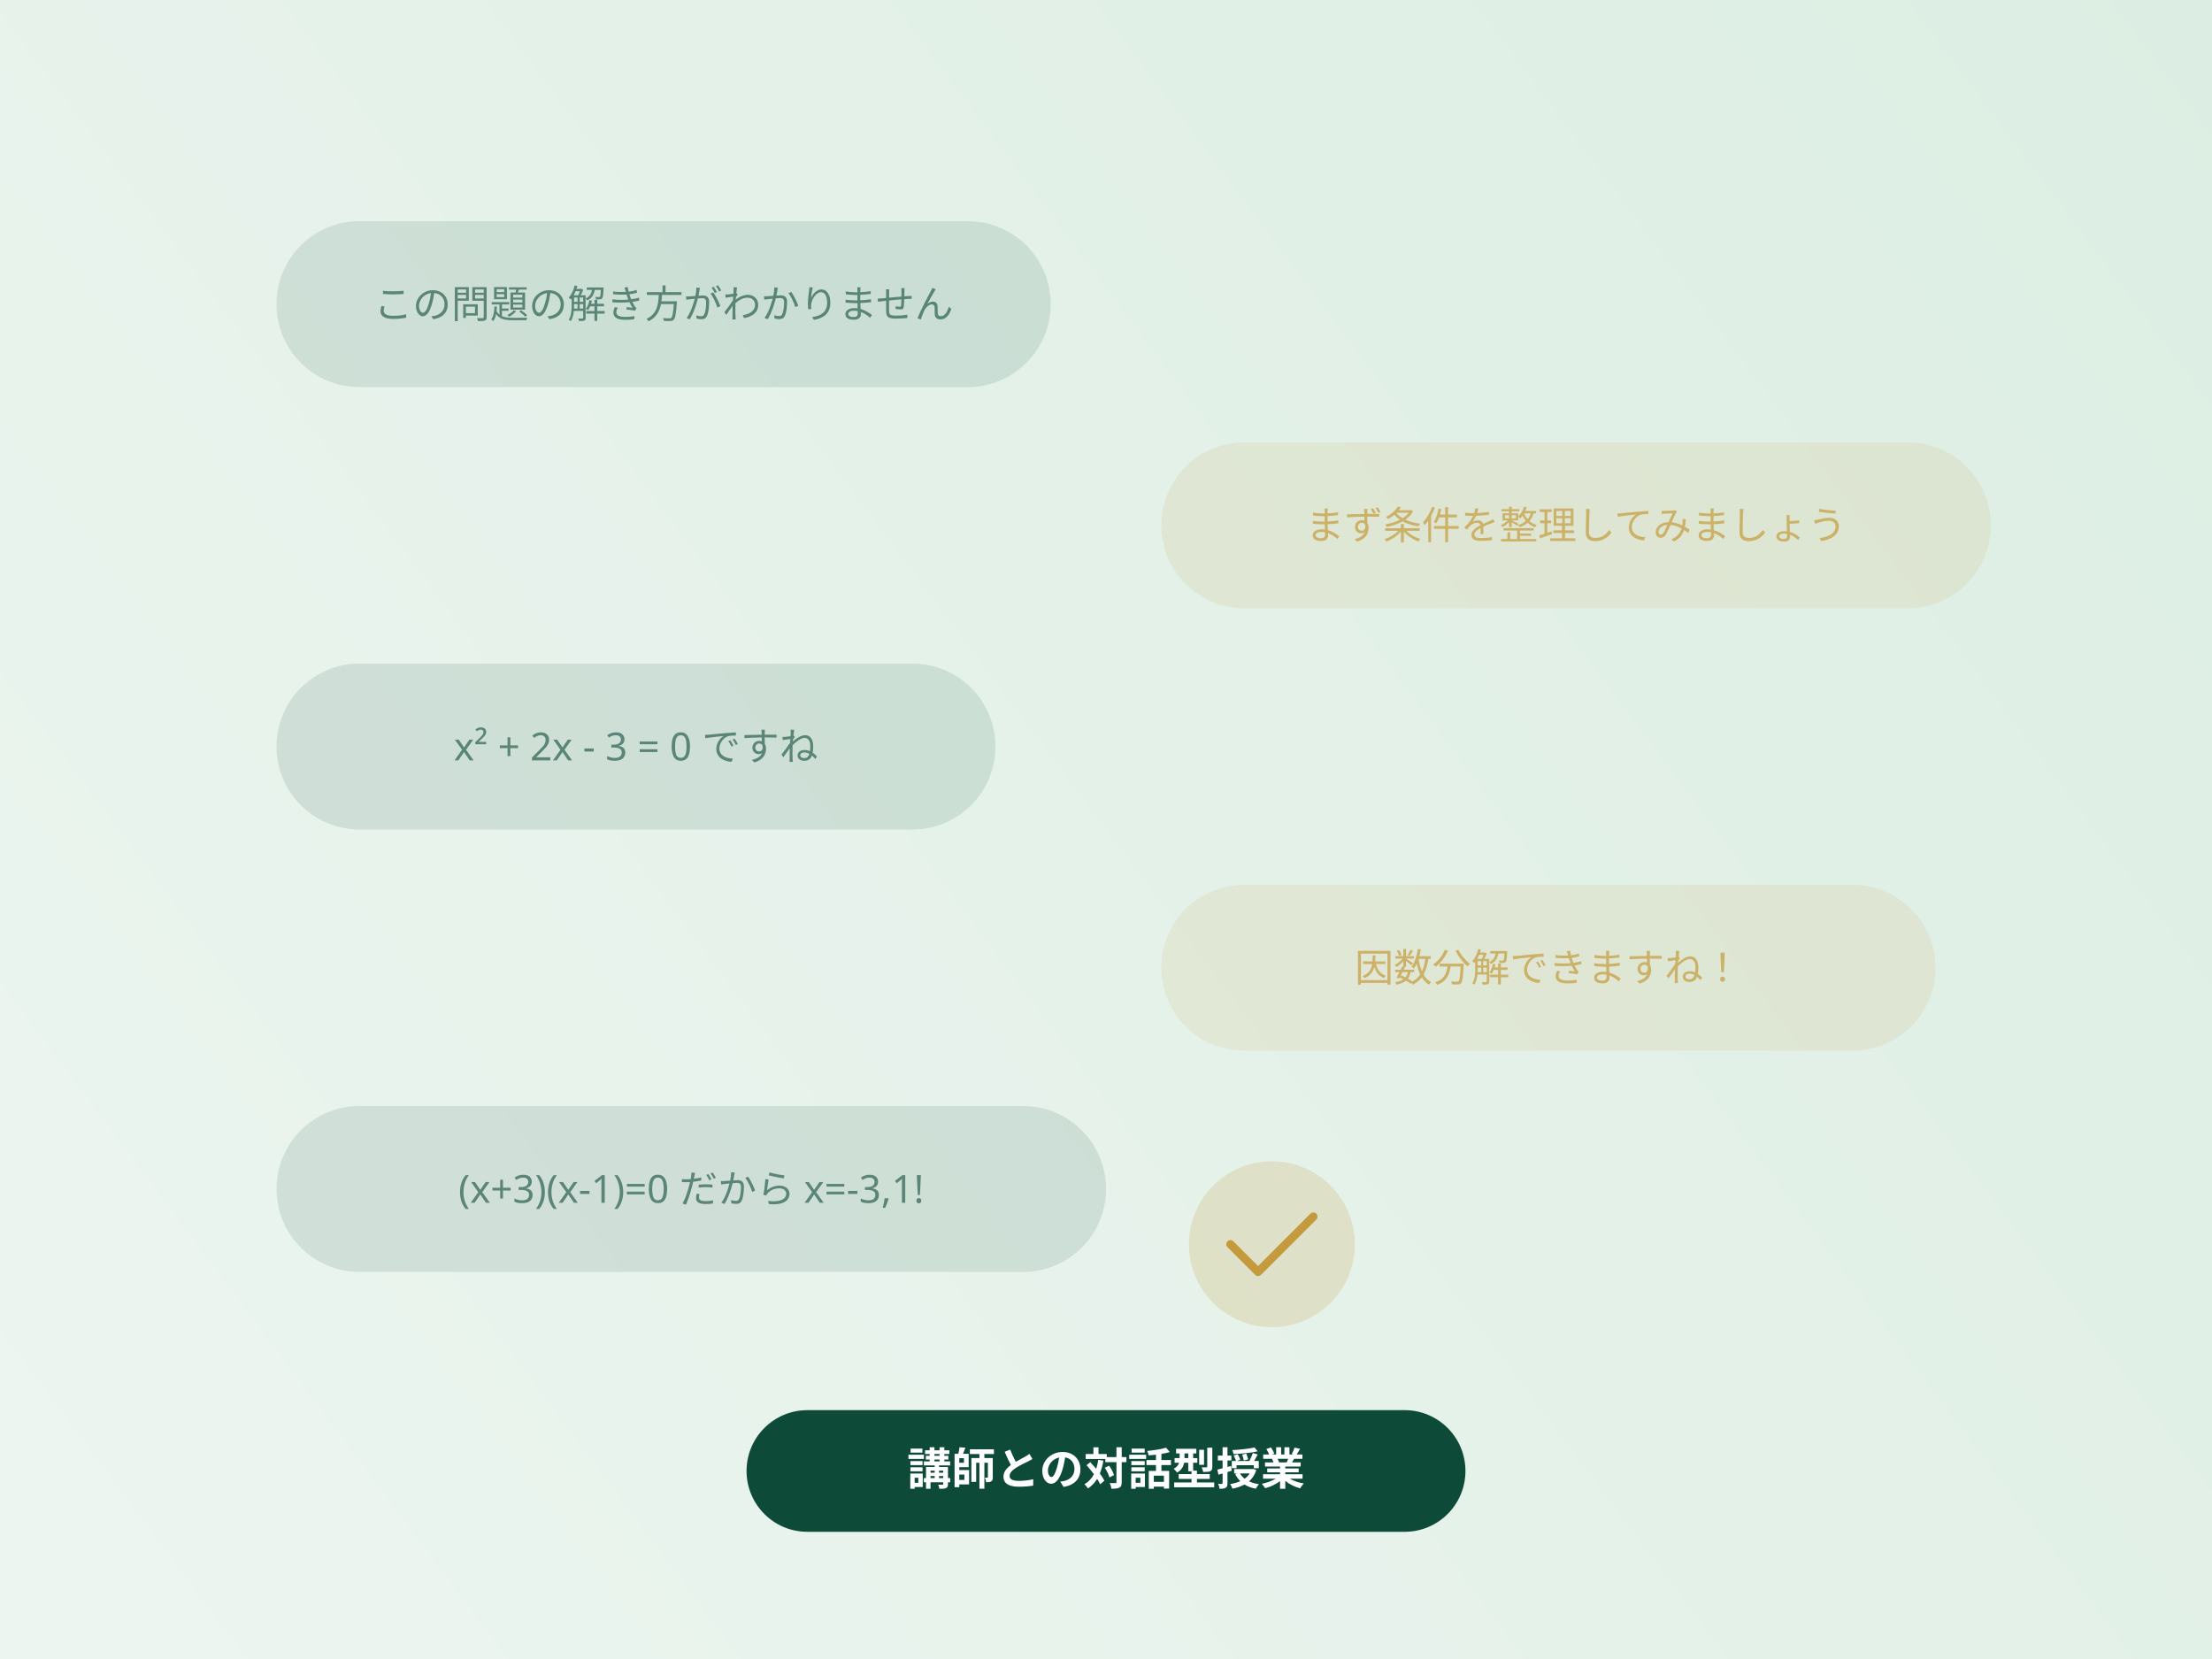
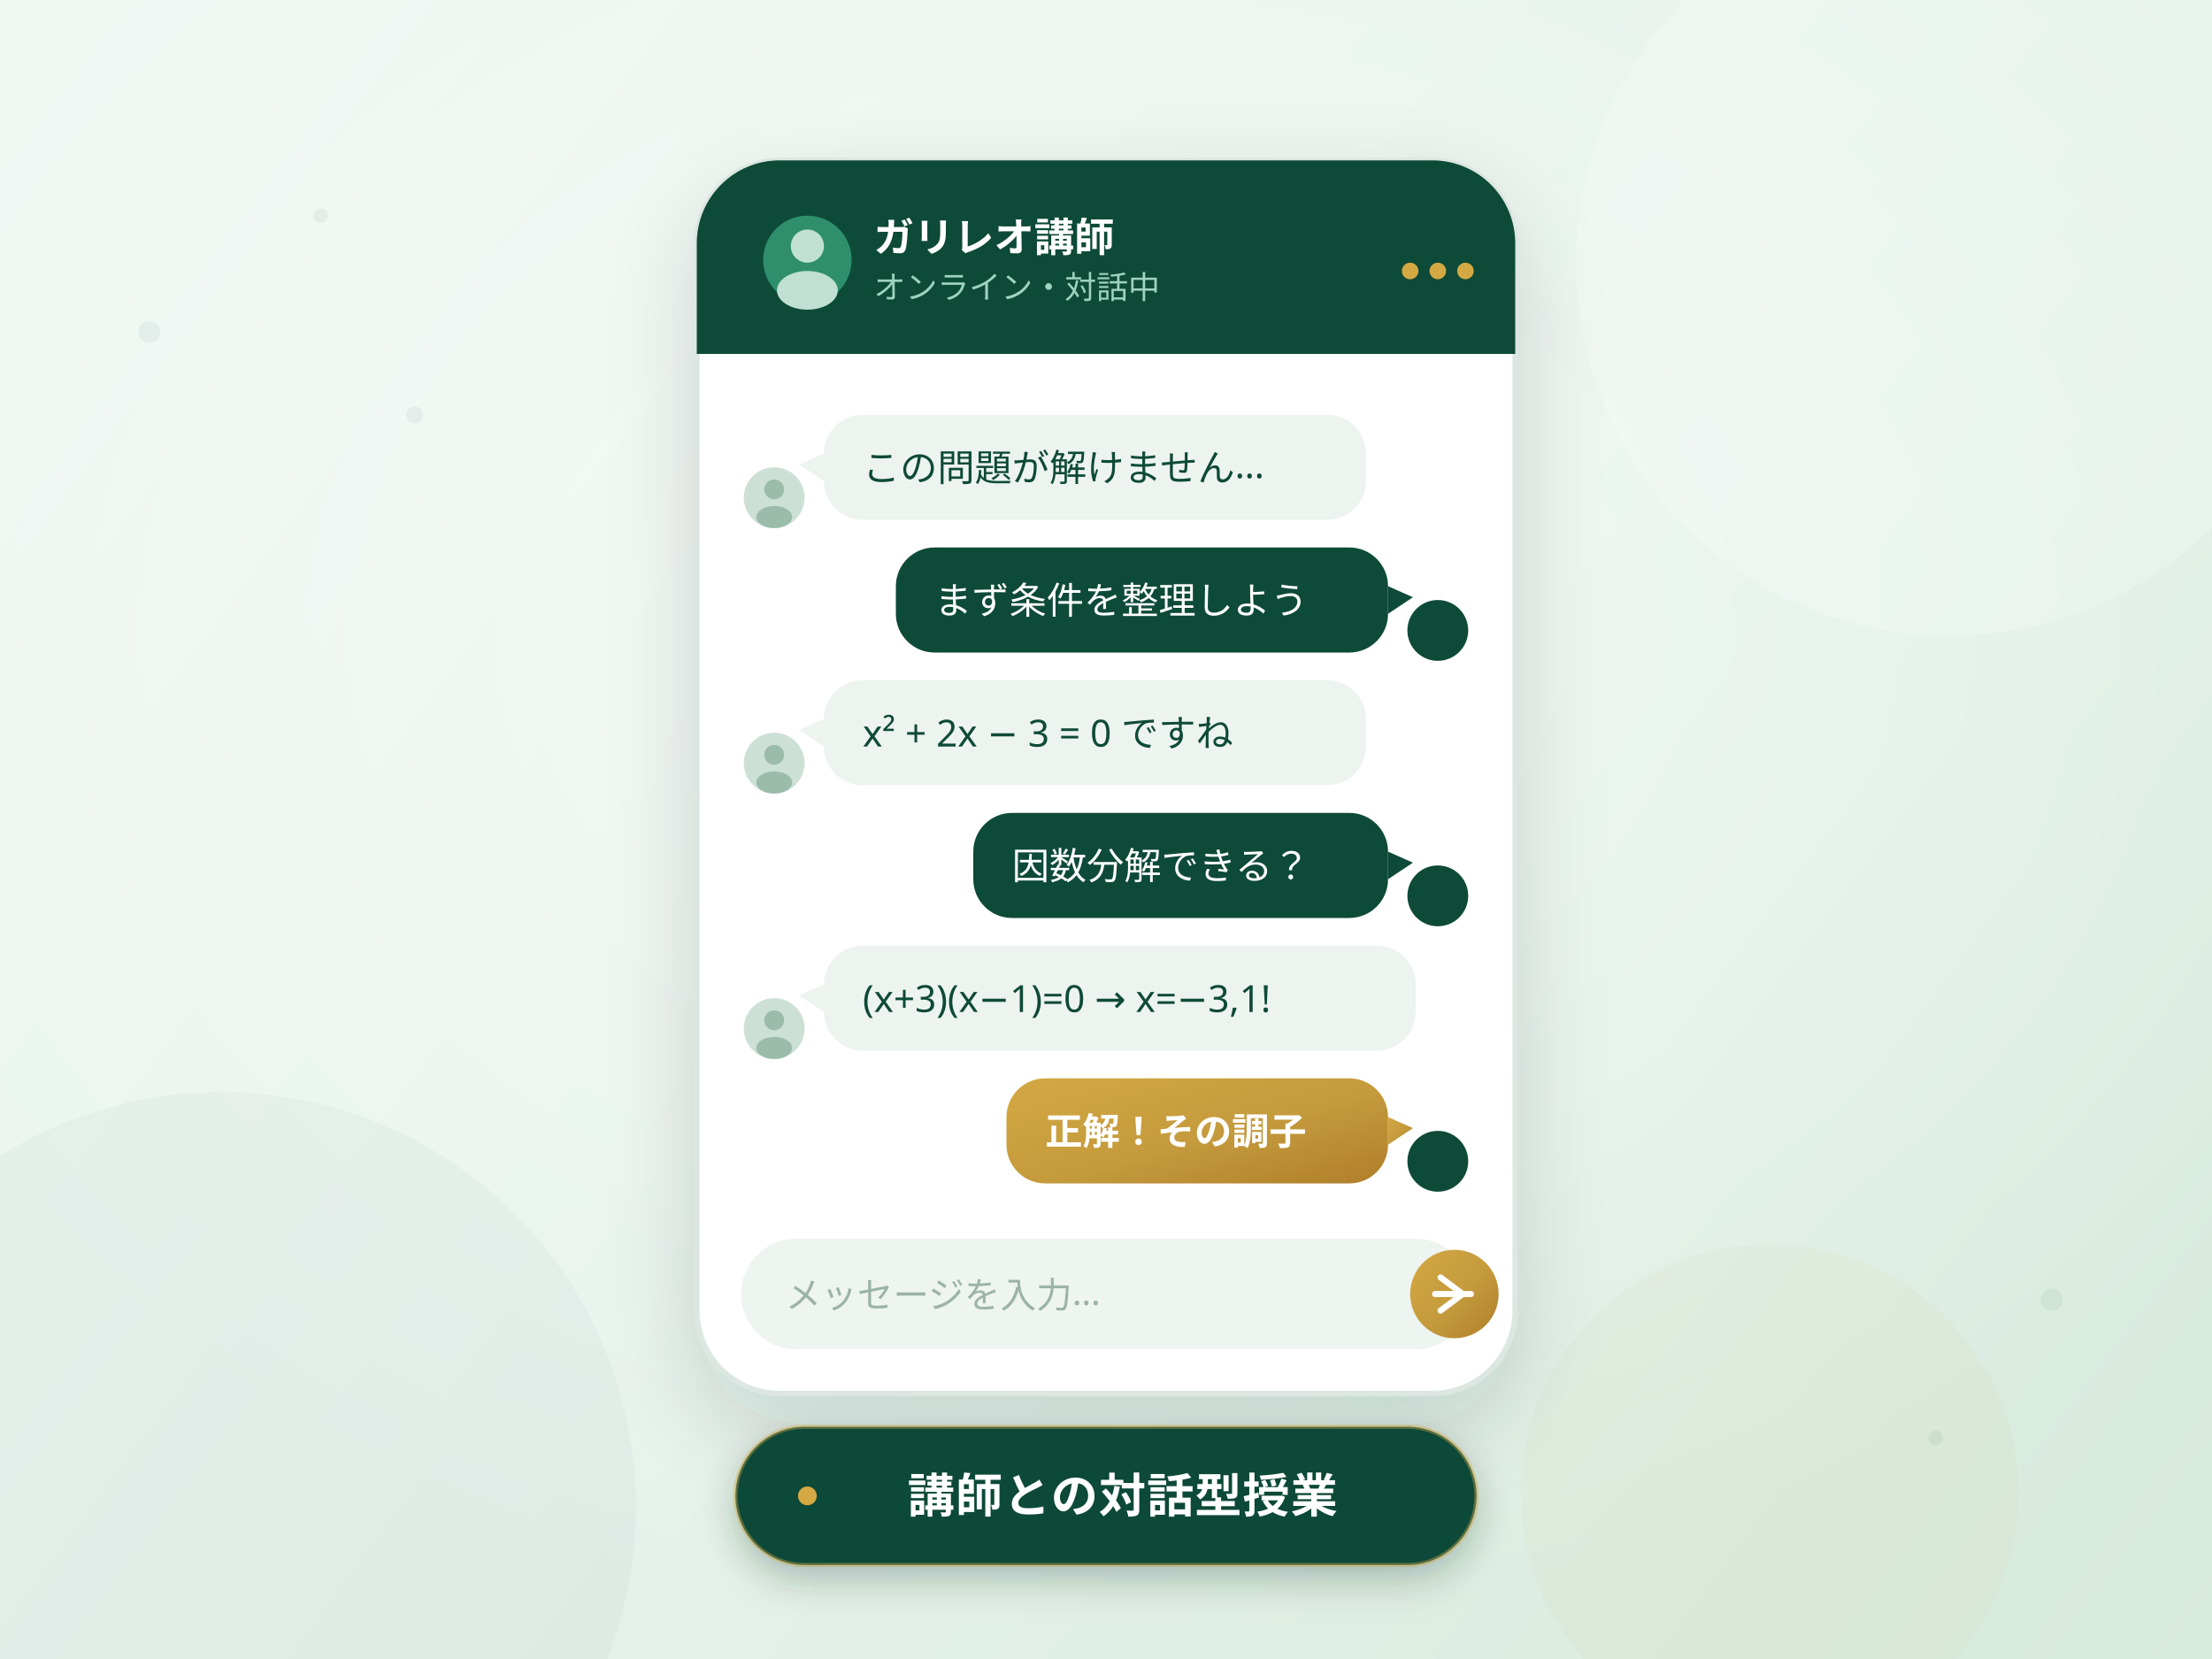
<svg xmlns="http://www.w3.org/2000/svg" viewBox="0 0 800 600" fill="none">
  <defs>
-     <linearGradient id="bg3" x1="0" y1="600" x2="800" y2="0" gradientUnits="userSpaceOnUse">
-       <stop offset="0%" stop-color="#EDF5F0" />
-       <stop offset="100%" stop-color="#DCEEE3" />
+     <linearGradient id="bg3" x1="0" y1="0" x2="800" y2="600" gradientUnits="userSpaceOnUse">
+       <stop offset="0%" stop-color="#F1F8F4" />
+       <stop offset="55%" stop-color="#E4F1E9" />
+       <stop offset="100%" stop-color="#D6EADD" />
    </linearGradient>
+     <linearGradient id="gold3" x1="0" y1="0" x2="1" y2="1">
+       <stop offset="0%" stop-color="#D4A843" />
+       <stop offset="55%" stop-color="#C49A3C" />
+       <stop offset="100%" stop-color="#B07E2A" />
+     </linearGradient>
+     <linearGradient id="screen3" x1="0" y1="0" x2="0" y2="1">
+       <stop offset="0%" stop-color="#1c6b51" />
+       <stop offset="100%" stop-color="#0E4A38" />
+     </linearGradient>
+     <linearGradient id="paper3" x1="0" y1="0" x2="0" y2="1">
+       <stop offset="0%" stop-color="#ffffff" />
+       <stop offset="100%" stop-color="#F4F9F6" />
+     </linearGradient>
+     <radialGradient id="glow3" cx="50%" cy="38%" r="62%">
+       <stop offset="0%" stop-color="#ffffff" stop-opacity=".55" />
+       <stop offset="100%" stop-color="#ffffff" stop-opacity="0" />
+     </radialGradient>
+     <filter id="soft3" x="-40%" y="-40%" width="180%" height="180%">
+       <feDropShadow dx="0" dy="12" stdDeviation="16" flood-color="#0A3228" flood-opacity=".16" />
+     </filter>
+     <filter id="soft23" x="-50%" y="-50%" width="200%" height="200%">
+       <feDropShadow dx="0" dy="5" stdDeviation="7" flood-color="#0A3228" flood-opacity=".18" />
+     </filter>
+     <filter id="pillS" x="-30%" y="-60%" width="160%" height="260%">
+       <feDropShadow dx="0" dy="5" stdDeviation="7" flood-color="#0A3228" flood-opacity=".28" />
+     </filter>
  </defs>
  <rect width="800" height="600" fill="url(#bg3)" />
-   <g transform="translate(100,80)">
-     <rect width="280" height="60" rx="30" fill="#0E4A38" opacity=".12" />
-     <text x="140" y="35" text-anchor="middle" fill="#0E4A38" font-size="14" font-family="sans-serif" opacity=".6">この問題の解き方がわかりません</text>
+   <rect width="800" height="600" fill="url(#glow3)" />
+   <g>
+     <circle cx="705" cy="95" r="135" fill="#ffffff" opacity=".22" />
+     <circle cx="80" cy="545" r="150" fill="#0E4A38" opacity=".035" />
+     <circle cx="640" cy="540" r="90" fill="#C49A3C" opacity=".05" />
  </g>
-   <g transform="translate(420,160)">
-     <rect width="300" height="60" rx="30" fill="#C49A3C" opacity=".12" />
-     <text x="150" y="35" text-anchor="middle" fill="#C49A3C" font-size="14" font-family="sans-serif" opacity=".7">まず条件を整理してみましょう</text>
+   <g fill="#0E4A38" opacity=".06">
+     <circle cx="54" cy="120" r="4" />
+     <circle cx="116" cy="78" r="2.6" />
+     <circle cx="150" cy="150" r="3" />
+     <circle cx="742" cy="470" r="4" />
+     <circle cx="700" cy="520" r="2.6" />
  </g>
-   <g transform="translate(100,240)">
-     <rect width="260" height="60" rx="30" fill="#0E4A38" opacity=".12" />
-     <text x="130" y="35" text-anchor="middle" fill="#0E4A38" font-size="14" font-family="sans-serif" opacity=".6">x² + 2x - 3 = 0 ですね</text>
+   <g filter="url(#soft3)">
+     <rect x="252" y="58" width="296" height="446" rx="30" fill="#ffffff" />
  </g>
-   <g transform="translate(420,320)">
-     <rect width="280" height="60" rx="30" fill="#C49A3C" opacity=".12" />
-     <text x="140" y="35" text-anchor="middle" fill="#C49A3C" font-size="14" font-family="sans-serif" opacity=".7">因数分解できますね！</text>
+   <rect x="252" y="58" width="296" height="446" rx="30" fill="none" stroke="#dbe7e0" stroke-width="2" />
+   <path d="M252,88 a30,30 0 0 1 30,-30 h236 a30,30 0 0 1 30,30 v40 h-296 Z" fill="#0E4A38" />
+   <circle cx="292" cy="94" r="16" fill="#2f8e6c" />
+   <circle cx="292" cy="89" r="6" fill="#bfe0d2" />
+   <ellipse cx="292" cy="105" rx="11" ry="7" fill="#bfe0d2" />
+   <text x="316" y="91" fill="#fff" font-size="14.5" font-family="sans-serif" font-weight="700">ガリレオ講師</text>
+   <text x="316" y="108" fill="#9fd3bf" font-size="11.5" font-family="sans-serif">オンライン・対話中</text>
+   <circle cx="530" cy="98" r="3" fill="#D4A843" />
+   <circle cx="520" cy="98" r="3" fill="#D4A843" />
+   <circle cx="510" cy="98" r="3" fill="#D4A843" />
+   <circle cx="280" cy="180" r="11" fill="#cde0d6" />
+   <circle cx="280" cy="177" r="3.6" fill="#9bbcab" />
+   <ellipse cx="280" cy="187" rx="6.5" ry="4" fill="#9bbcab" />
+   <rect x="298" y="150" width="196" height="38" rx="14" fill="#EDF3EF" />
+   <path d="M298,164 l-9,4 l9,6 Z" fill="#EDF3EF" />
+   <text x="312" y="174" fill="#0E4A38" font-size="13.5" font-family="sans-serif">この問題が解けません…</text>
+   <circle cx="520" cy="228" r="11" fill="#0E4A38" />
+   <rect x="324" y="198" width="178" height="38" rx="14" fill="#0E4A38" />
+   <path d="M502,212 l9,4 l-9,6 Z" fill="#0E4A38" />
+   <text x="338" y="222" fill="#fff" font-size="13.5" font-family="sans-serif" font-weight="400">まず条件を整理しよう</text>
+   <circle cx="280" cy="276" r="11" fill="#cde0d6" />
+   <circle cx="280" cy="273" r="3.6" fill="#9bbcab" />
+   <ellipse cx="280" cy="283" rx="6.5" ry="4" fill="#9bbcab" />
+   <rect x="298" y="246" width="196" height="38" rx="14" fill="#EDF3EF" />
+   <path d="M298,260 l-9,4 l9,6 Z" fill="#EDF3EF" />
+   <text x="312" y="270" fill="#0E4A38" font-size="13.5" font-family="sans-serif">x² + 2x − 3 = 0 ですね</text>
+   <circle cx="520" cy="324" r="11" fill="#0E4A38" />
+   <rect x="352" y="294" width="150" height="38" rx="14" fill="#0E4A38" />
+   <path d="M502,308 l9,4 l-9,6 Z" fill="#0E4A38" />
+   <text x="366" y="318" fill="#fff" font-size="13.5" font-family="sans-serif" font-weight="400">因数分解できる？</text>
+   <circle cx="280" cy="372" r="11" fill="#cde0d6" />
+   <circle cx="280" cy="369" r="3.6" fill="#9bbcab" />
+   <ellipse cx="280" cy="379" rx="6.5" ry="4" fill="#9bbcab" />
+   <rect x="298" y="342" width="214" height="38" rx="14" fill="#EDF3EF" />
+   <path d="M298,356 l-9,4 l9,6 Z" fill="#EDF3EF" />
+   <text x="312" y="366" fill="#0E4A38" font-size="13.5" font-family="sans-serif">(x+3)(x−1)=0 → x=−3,1!</text>
+   <circle cx="520" cy="420" r="11" fill="#0E4A38" />
+   <rect x="364" y="390" width="138" height="38" rx="14" fill="url(#gold3)" />
+   <path d="M502,404 l9,4 l-9,6 Z" fill="url(#gold3)" />
+   <text x="378" y="414" fill="#fff" font-size="13.5" font-family="sans-serif" font-weight="700">正解！その調子</text>
+   <rect x="268" y="448" width="264" height="40" rx="20" fill="#EEF4F0" />
+   <text x="284" y="473" fill="#9bb3a8" font-size="13" font-family="sans-serif">メッセージを入力…</text>
+   <circle cx="526" cy="468" r="16" fill="url(#gold3)" />
+   <path d="M519,468 h13 M521,462 l8,6 l-8,6" stroke="#fff" stroke-width="2.2" fill="none" stroke-linecap="round" stroke-linejoin="round" />
+   <g filter="url(#pillS)">
+     <rect x="266" y="516" width="268" height="50" rx="25" fill="#0E4A38" />
  </g>
-   <g transform="translate(100,400)">
-     <rect width="300" height="60" rx="30" fill="#0E4A38" opacity=".12" />
-     <text x="150" y="35" text-anchor="middle" fill="#0E4A38" font-size="14" font-family="sans-serif" opacity=".6">(x+3)(x-1)=0 だから x=-3,1!</text>
-   </g>
-   <g transform="translate(430,420)">
-     <circle r="30" cx="30" cy="30" fill="#C49A3C" opacity=".2" />
-     <path d="M15 30 L25 40 L45 20" stroke="#C49A3C" stroke-width="3" stroke-linecap="round" stroke-linejoin="round" fill="none" />
-   </g>
-   <rect x="270" y="510" width="260" height="44" rx="22" fill="#0E4A38" />
-   <text x="400" y="537" text-anchor="middle" fill="#fff" font-size="16" font-family="sans-serif" font-weight="600">講師との対話型授業</text>
+   <rect x="266" y="516" width="268" height="50" rx="25" fill="none" stroke="#D4A843" stroke-opacity=".4" stroke-width="1.5" />
+   <circle cx="292" cy="541" r="3.4" fill="#D4A843" />
+   <text x="406" y="547" text-anchor="middle" fill="#fff" font-size="17" font-family="sans-serif" font-weight="700" letter-spacing=".02em">講師との対話型授業</text>
</svg>
